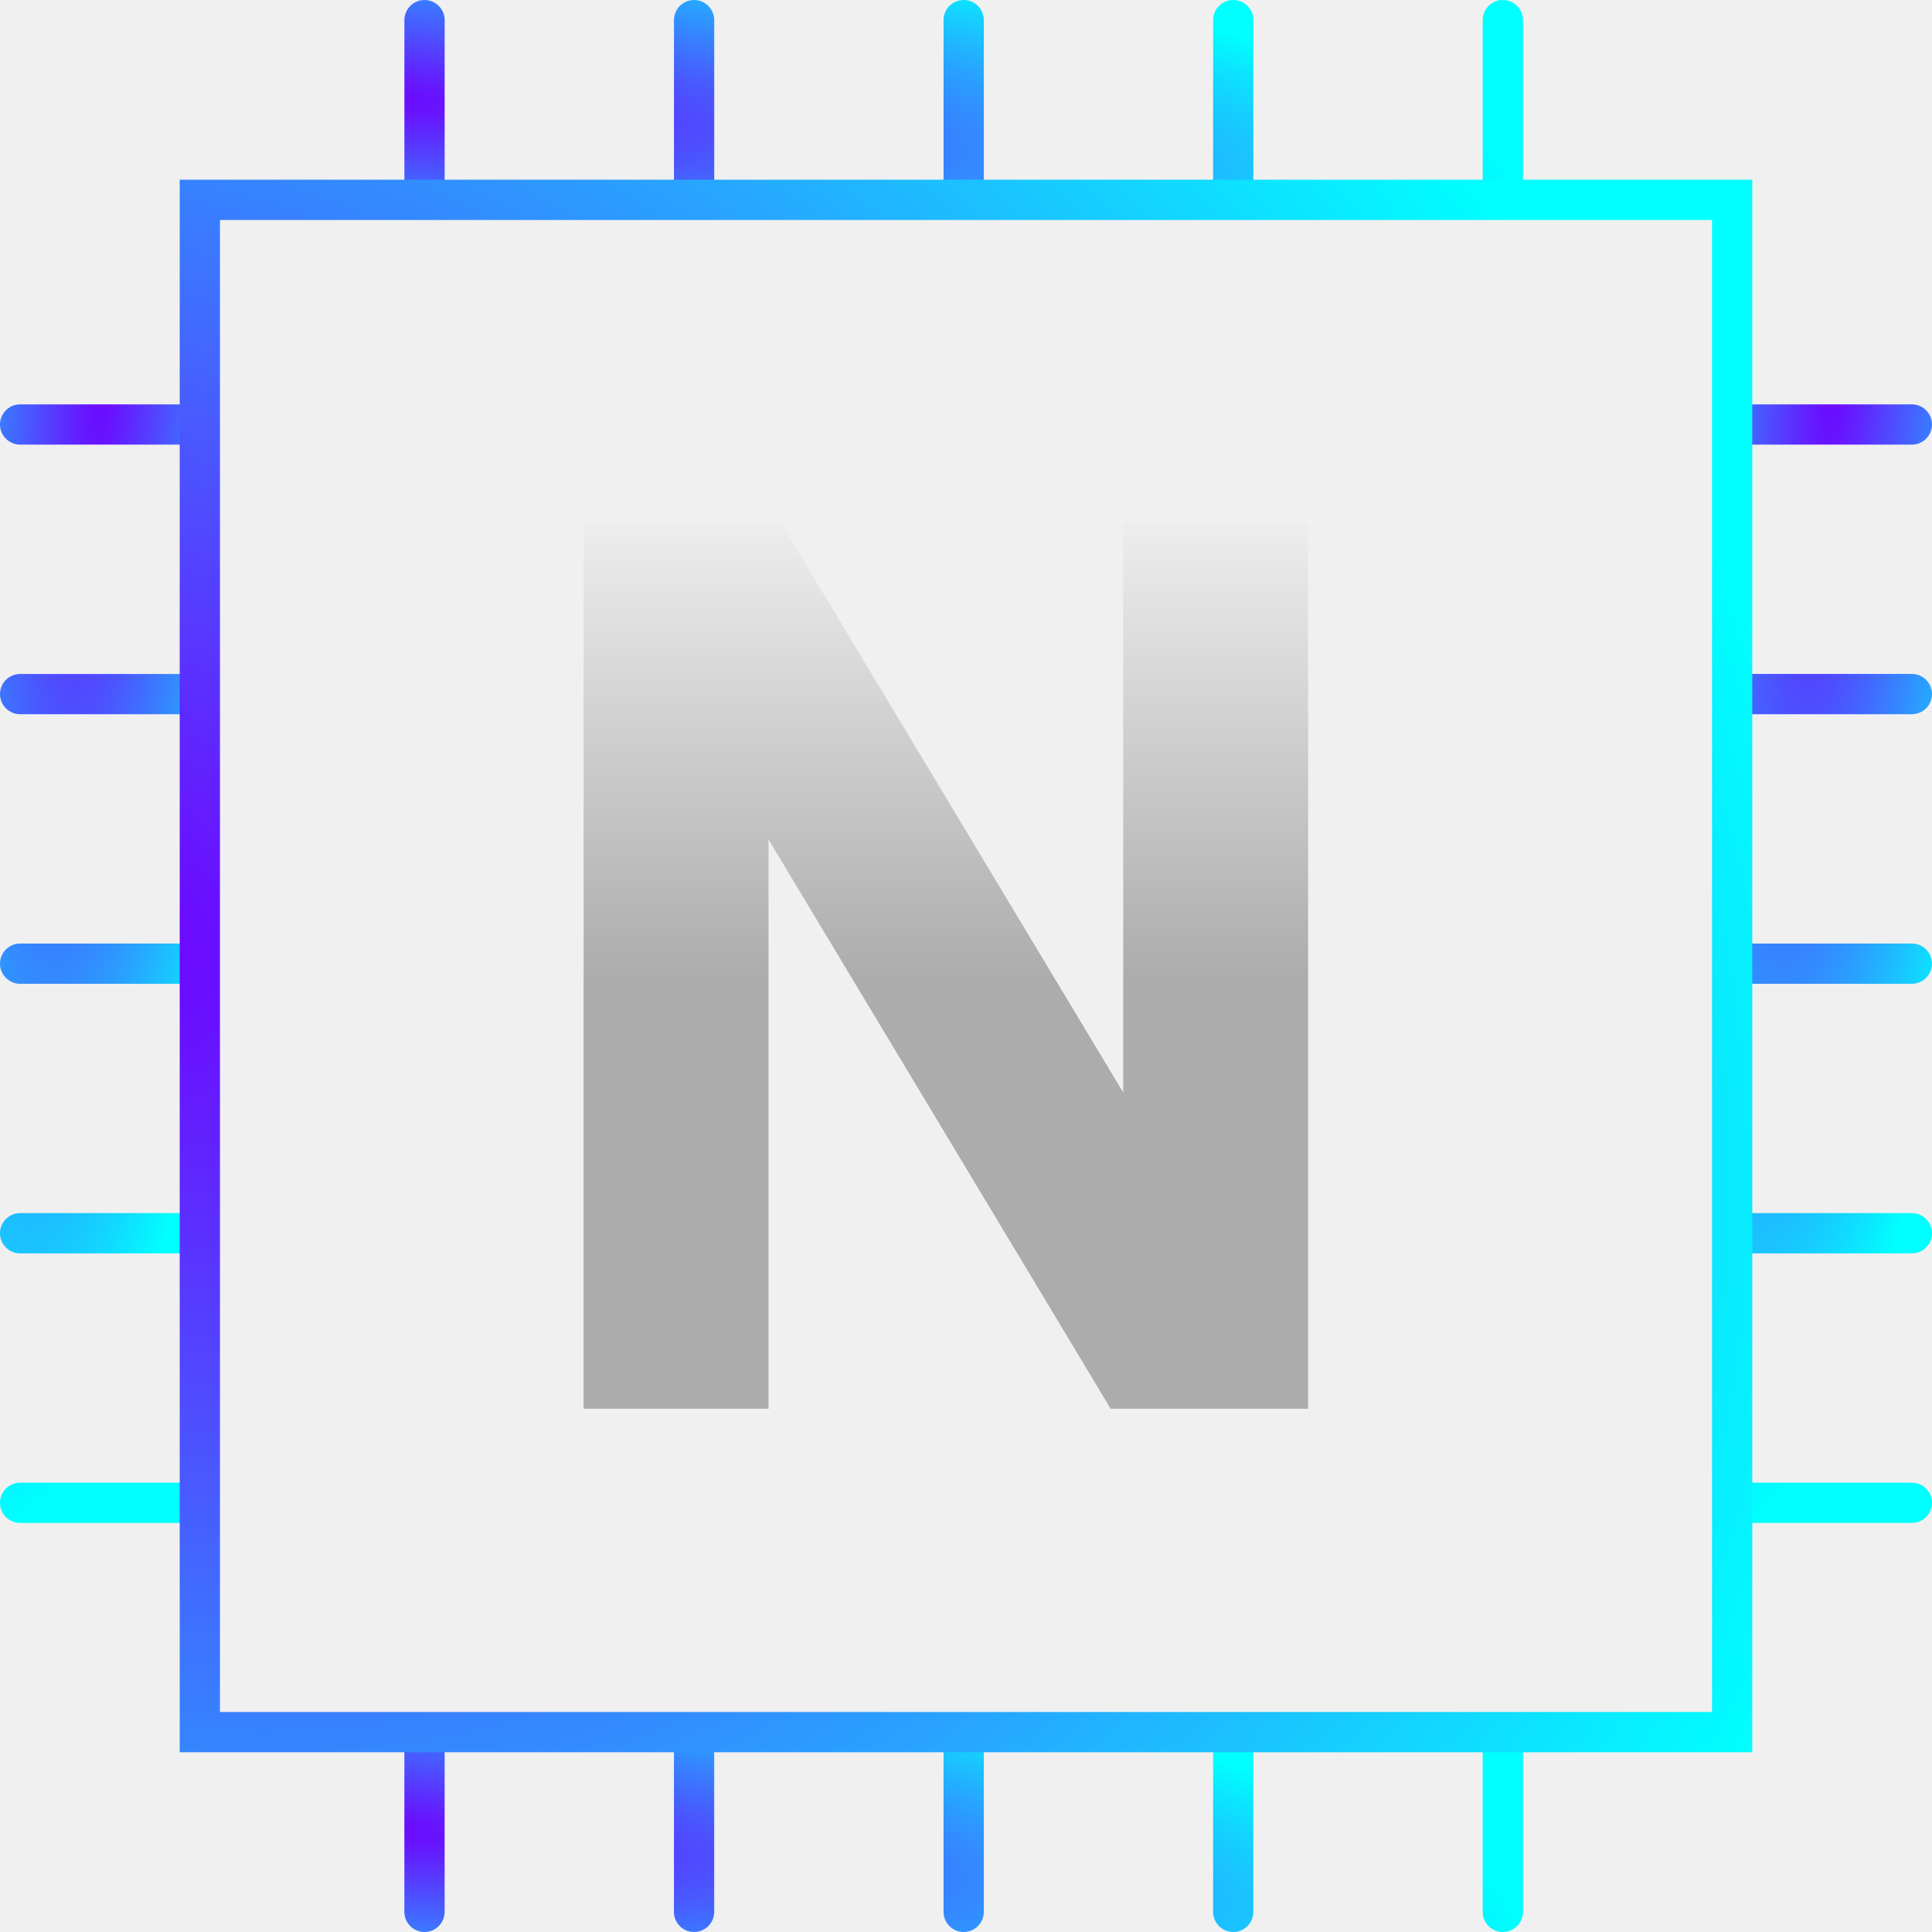
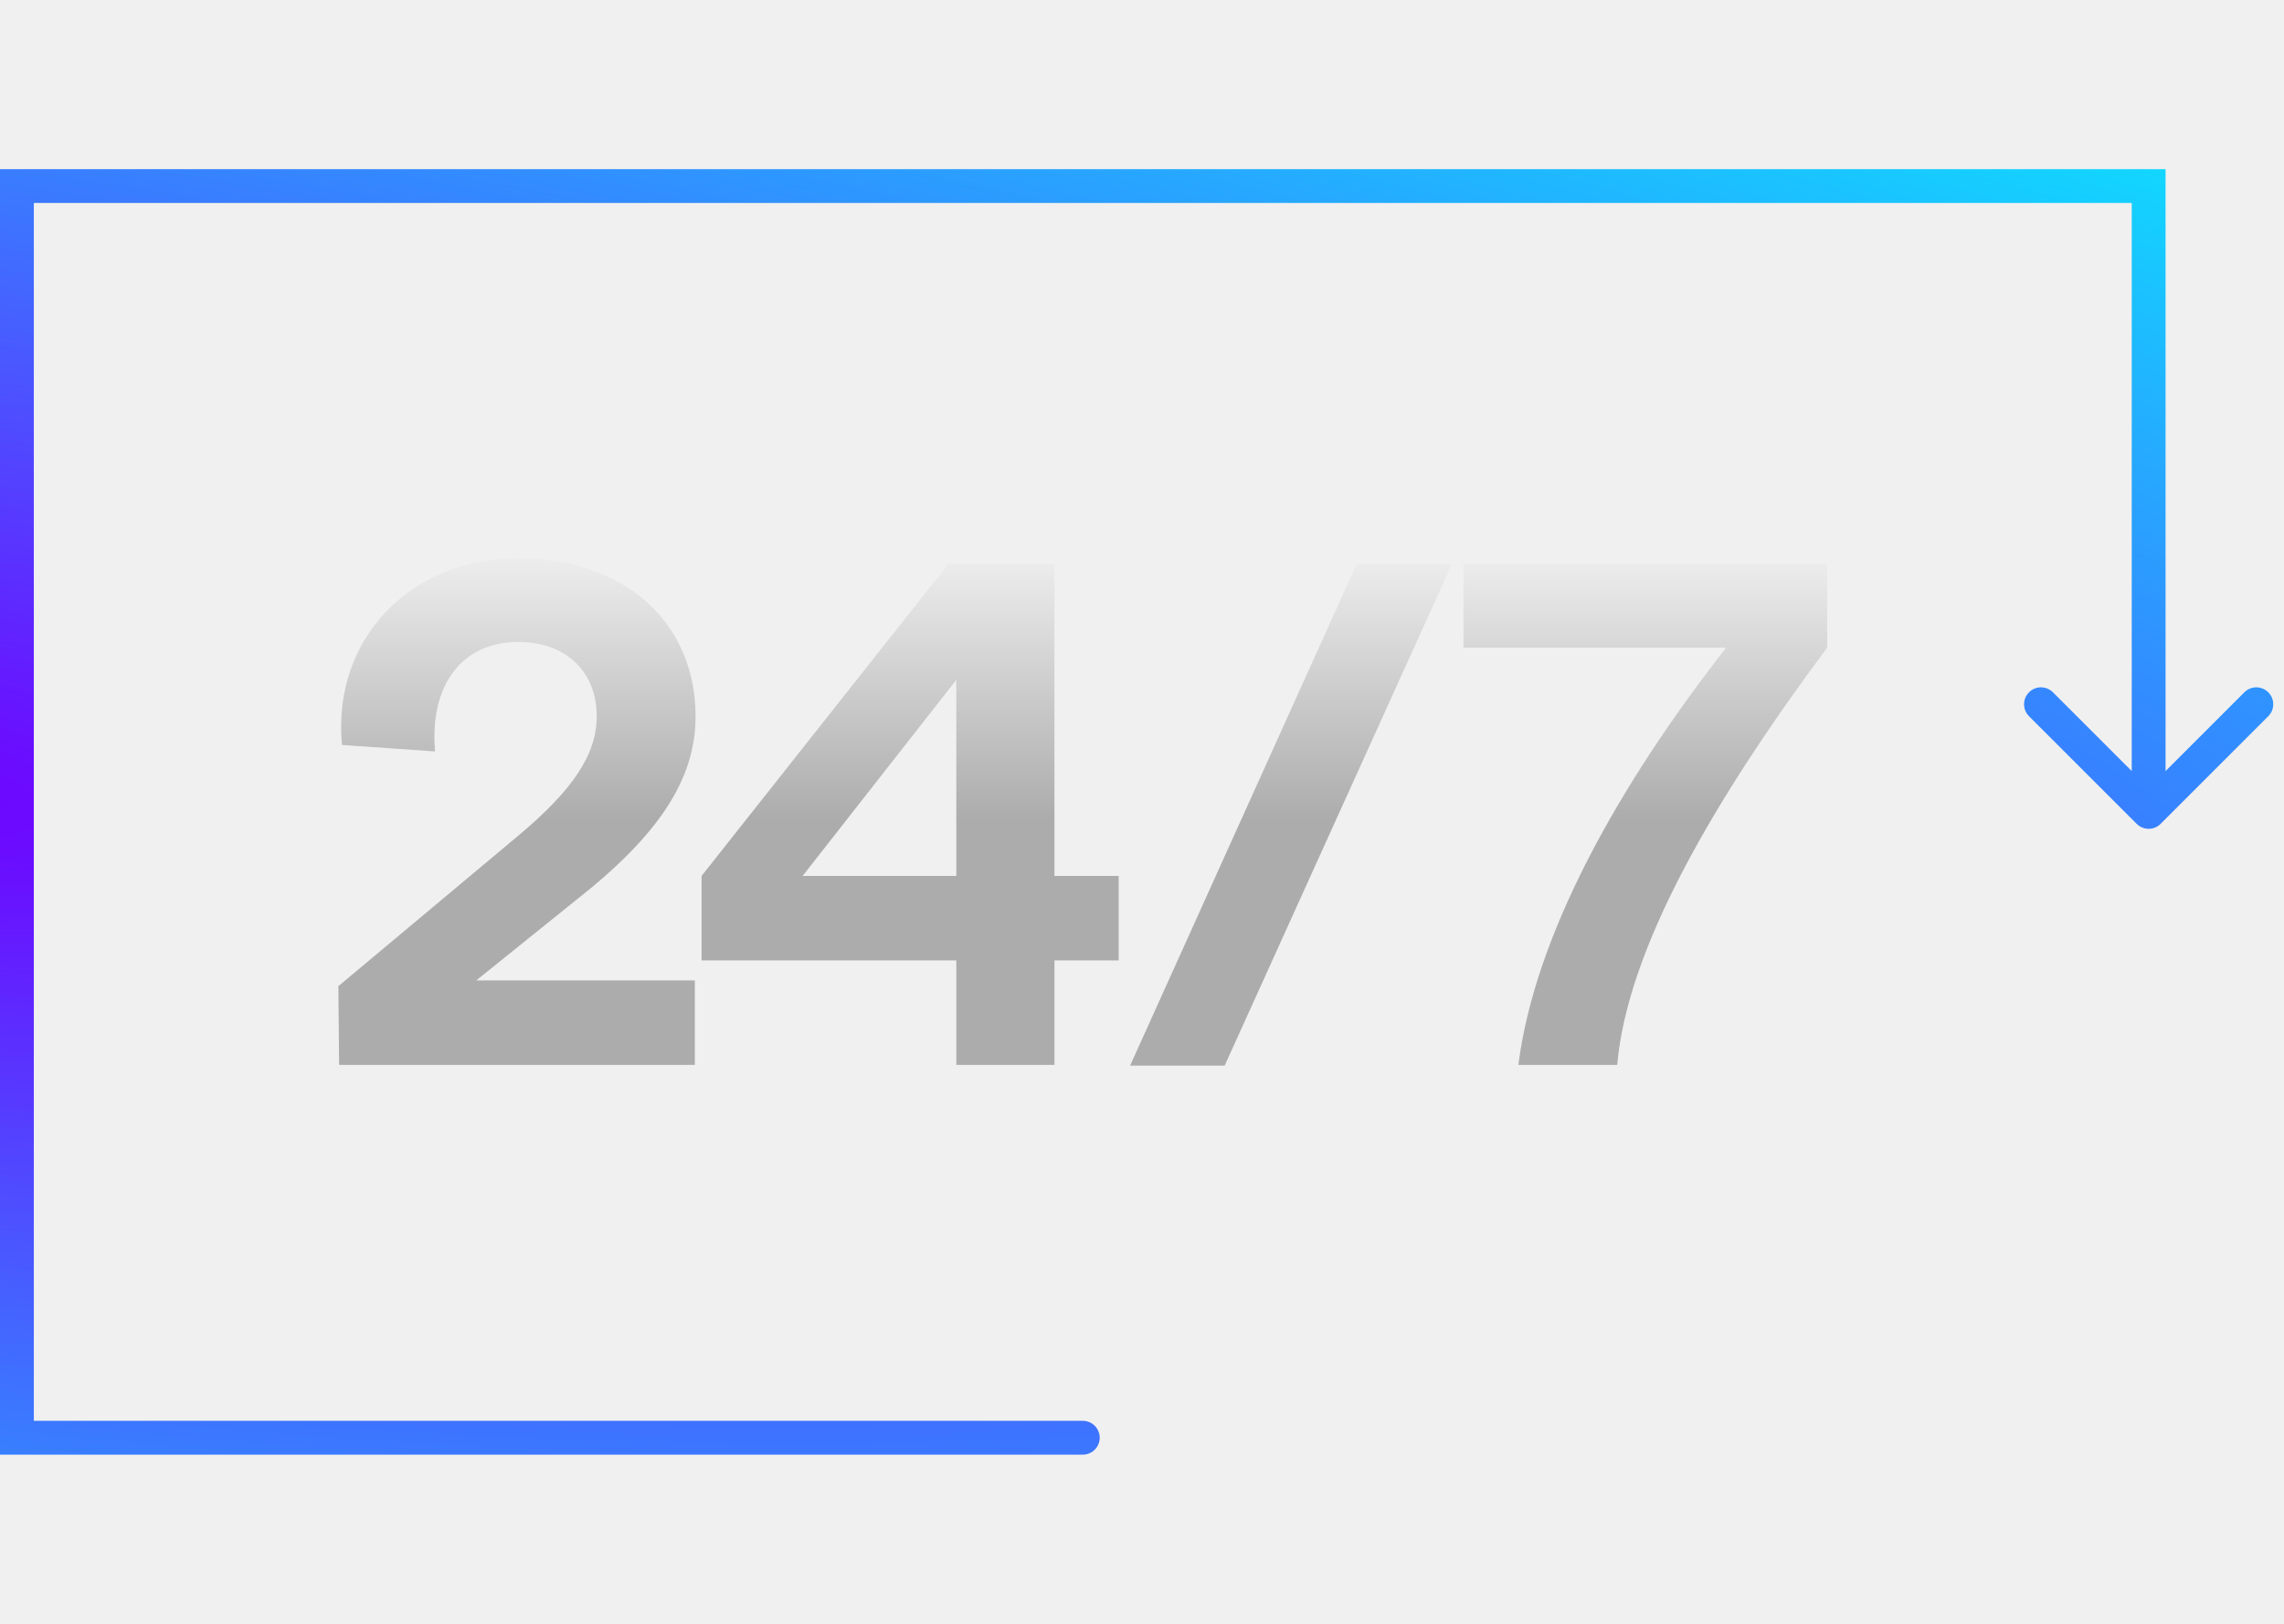
- <svg xmlns="http://www.w3.org/2000/svg" width="96" height="96" viewBox="0 0 96 96" fill="none">
-   <mask id="path-1-inside-1_1518_640" fill="white">
-     <path fill-rule="evenodd" clip-rule="evenodd" d="M21.094 0C21.646 0 22.094 0.448 22.094 1L22.094 9C22.094 9.552 21.646 10 21.094 10C20.541 10 20.094 9.552 20.094 9V1C20.094 0.448 20.541 0 21.094 0ZM34.489 0C35.041 0 35.489 0.448 35.489 1V9C35.489 9.552 35.041 10 34.489 10C33.937 10 33.489 9.552 33.489 9V1C33.489 0.448 33.937 0 34.489 0ZM48.885 1C48.885 0.448 48.437 0 47.885 0C47.333 0 46.885 0.448 46.885 1V9C46.885 9.552 47.333 10 47.885 10C48.437 10 48.885 9.552 48.885 9V1ZM61.28 0C61.833 0 62.28 0.448 62.28 1V9C62.28 9.552 61.833 10 61.28 10C60.728 10 60.28 9.552 60.28 9V1C60.28 0.448 60.728 0 61.28 0ZM75.675 1C75.675 0.448 75.227 0 74.675 0C74.123 0 73.675 0.448 73.675 1V9C73.675 9.552 74.123 10 74.675 10C75.227 10 75.675 9.552 75.675 9V1Z" />
-   </mask>
-   <path d="M22.094 1L24.094 1V1H22.094ZM22.094 9H20.094H22.094ZM24.094 1C24.094 -0.657 22.751 -2 21.094 -2V2C20.541 2 20.094 1.552 20.094 1H24.094ZM24.094 9L24.094 1L20.094 1L20.094 9H24.094ZM21.094 12C22.751 12 24.094 10.657 24.094 9H20.094C20.094 8.448 20.541 8 21.094 8V12ZM18.094 9C18.094 10.657 19.437 12 21.094 12V8C21.646 8 22.094 8.448 22.094 9H18.094ZM18.094 1V9H22.094V1H18.094ZM21.094 -2C19.437 -2 18.094 -0.657 18.094 1H22.094C22.094 1.552 21.646 2 21.094 2V-2ZM37.489 1C37.489 -0.657 36.146 -2 34.489 -2V2C33.937 2 33.489 1.552 33.489 1H37.489ZM37.489 9V1H33.489V9H37.489ZM34.489 12C36.146 12 37.489 10.657 37.489 9H33.489C33.489 8.448 33.937 8 34.489 8V12ZM31.489 9C31.489 10.657 32.832 12 34.489 12V8C35.041 8 35.489 8.448 35.489 9H31.489ZM31.489 1V9H35.489V1H31.489ZM34.489 -2C32.832 -2 31.489 -0.657 31.489 1H35.489C35.489 1.552 35.041 2 34.489 2V-2ZM47.885 2C47.333 2 46.885 1.552 46.885 1H50.885C50.885 -0.657 49.542 -2 47.885 -2V2ZM48.885 1C48.885 1.552 48.437 2 47.885 2V-2C46.228 -2 44.885 -0.657 44.885 1H48.885ZM48.885 9V1H44.885V9H48.885ZM47.885 8C48.437 8 48.885 8.448 48.885 9H44.885C44.885 10.657 46.228 12 47.885 12V8ZM46.885 9C46.885 8.448 47.333 8 47.885 8V12C49.542 12 50.885 10.657 50.885 9H46.885ZM46.885 1V9H50.885V1H46.885ZM64.28 1C64.28 -0.657 62.937 -2 61.28 -2V2C60.728 2 60.28 1.552 60.28 1H64.28ZM64.28 9V1H60.28V9H64.28ZM61.28 12C62.937 12 64.28 10.657 64.28 9H60.28C60.28 8.448 60.728 8 61.28 8V12ZM58.28 9C58.28 10.657 59.623 12 61.28 12V8C61.833 8 62.28 8.448 62.28 9H58.28ZM58.28 1V9H62.28V1H58.28ZM61.28 -2C59.623 -2 58.28 -0.657 58.28 1H62.28C62.28 1.552 61.833 2 61.28 2V-2ZM74.675 2C74.123 2 73.675 1.552 73.675 1H77.675C77.675 -0.657 76.332 -2 74.675 -2V2ZM75.675 1C75.675 1.552 75.227 2 74.675 2V-2C73.018 -2 71.675 -0.657 71.675 1H75.675ZM75.675 9V1H71.675V9H75.675ZM74.675 8C75.227 8 75.675 8.448 75.675 9H71.675C71.675 10.657 73.018 12 74.675 12V8ZM73.675 9C73.675 8.448 74.123 8 74.675 8V12C76.332 12 77.675 10.657 77.675 9H73.675ZM73.675 1V9H77.675V1H73.675Z" fill="url(#paint0_radial_1518_640)" mask="url(#path-1-inside-1_1518_640)" />
-   <mask id="path-3-inside-2_1518_640" fill="white">
-     <path fill-rule="evenodd" clip-rule="evenodd" d="M21.093 86C21.645 86 22.093 86.448 22.093 87L22.093 95C22.093 95.552 21.645 96 21.093 96C20.541 96 20.093 95.552 20.093 95V87C20.093 86.448 20.541 86 21.093 86ZM34.488 86C35.041 86 35.488 86.448 35.488 87V95C35.488 95.552 35.041 96 34.488 96C33.936 96 33.488 95.552 33.488 95V87C33.488 86.448 33.936 86 34.488 86ZM48.884 87C48.884 86.448 48.436 86 47.884 86C47.331 86 46.884 86.448 46.884 87V95C46.884 95.552 47.331 96 47.884 96C48.436 96 48.884 95.552 48.884 95V87ZM61.279 86C61.832 86 62.279 86.448 62.279 87V95C62.279 95.552 61.832 96 61.279 96C60.727 96 60.279 95.552 60.279 95V87C60.279 86.448 60.727 86 61.279 86ZM75.674 87C75.674 86.448 75.226 86 74.674 86C74.121 86 73.674 86.448 73.674 87V95C73.674 95.552 74.121 96 74.674 96C75.226 96 75.674 95.552 75.674 95V87Z" />
-   </mask>
-   <path d="M22.093 87L24.093 87V87H22.093ZM22.093 95H20.093H22.093ZM24.093 87C24.093 85.343 22.75 84 21.093 84V88C20.541 88 20.093 87.552 20.093 87H24.093ZM24.093 95L24.093 87L20.093 87L20.093 95H24.093ZM21.093 98C22.75 98 24.093 96.657 24.093 95H20.093C20.093 94.447 20.541 94 21.093 94V98ZM18.093 95C18.093 96.657 19.436 98 21.093 98V94C21.645 94 22.093 94.447 22.093 95H18.093ZM18.093 87V95H22.093V87H18.093ZM21.093 84C19.436 84 18.093 85.343 18.093 87H22.093C22.093 87.552 21.645 88 21.093 88V84ZM37.488 87C37.488 85.343 36.145 84 34.488 84V88C33.936 88 33.488 87.552 33.488 87H37.488ZM37.488 95V87H33.488V95H37.488ZM34.488 98C36.145 98 37.488 96.657 37.488 95H33.488C33.488 94.447 33.936 94 34.488 94V98ZM31.488 95C31.488 96.657 32.831 98 34.488 98V94C35.041 94 35.488 94.447 35.488 95H31.488ZM31.488 87V95H35.488V87H31.488ZM34.488 84C32.831 84 31.488 85.343 31.488 87H35.488C35.488 87.552 35.041 88 34.488 88V84ZM47.884 88C47.331 88 46.884 87.552 46.884 87H50.884C50.884 85.343 49.541 84 47.884 84V88ZM48.884 87C48.884 87.552 48.436 88 47.884 88V84C46.227 84 44.884 85.343 44.884 87H48.884ZM48.884 95V87H44.884V95H48.884ZM47.884 94C48.436 94 48.884 94.447 48.884 95H44.884C44.884 96.657 46.227 98 47.884 98V94ZM46.884 95C46.884 94.447 47.331 94 47.884 94V98C49.541 98 50.884 96.657 50.884 95H46.884ZM46.884 87V95H50.884V87H46.884ZM64.279 87C64.279 85.343 62.936 84 61.279 84V88C60.727 88 60.279 87.552 60.279 87H64.279ZM64.279 95V87H60.279V95H64.279ZM61.279 98C62.936 98 64.279 96.657 64.279 95H60.279C60.279 94.447 60.727 94 61.279 94V98ZM58.279 95C58.279 96.657 59.622 98 61.279 98V94C61.832 94 62.279 94.447 62.279 95H58.279ZM58.279 87V95H62.279V87H58.279ZM61.279 84C59.622 84 58.279 85.343 58.279 87H62.279C62.279 87.552 61.832 88 61.279 88V84ZM74.674 88C74.121 88 73.674 87.552 73.674 87H77.674C77.674 85.343 76.331 84 74.674 84V88ZM75.674 87C75.674 87.552 75.226 88 74.674 88V84C73.017 84 71.674 85.343 71.674 87H75.674ZM75.674 95V87H71.674V95H75.674ZM74.674 94C75.226 94 75.674 94.447 75.674 95H71.674C71.674 96.657 73.017 98 74.674 98V94ZM73.674 95C73.674 94.447 74.121 94 74.674 94V98C76.331 98 77.674 96.657 77.674 95H73.674ZM73.674 87V95H77.674V87H73.674Z" fill="url(#paint1_radial_1518_640)" mask="url(#path-3-inside-2_1518_640)" />
-   <mask id="path-5-inside-3_1518_640" fill="white">
-     <path fill-rule="evenodd" clip-rule="evenodd" d="M96 34.488C96 35.041 95.552 35.488 95 35.488L87 35.488C86.448 35.488 86 35.041 86 34.488C86 33.936 86.448 33.488 87 33.488L95 33.488C95.552 33.488 96 33.936 96 34.488ZM96 21.093C96 21.645 95.552 22.093 95 22.093L87 22.093C86.448 22.093 86 21.645 86 21.093C86 20.541 86.448 20.093 87 20.093L95 20.093C95.552 20.093 96 20.541 96 21.093ZM95 48.884C95.552 48.884 96 48.436 96 47.884C96 47.331 95.552 46.884 95 46.884L87 46.884C86.448 46.884 86 47.331 86 47.884C86 48.436 86.448 48.884 87 48.884L95 48.884ZM96 61.279C96 61.832 95.552 62.279 95 62.279L87 62.279C86.448 62.279 86 61.832 86 61.279C86 60.727 86.448 60.279 87 60.279L95 60.279C95.552 60.279 96 60.727 96 61.279ZM95 75.674C95.552 75.674 96 75.227 96 74.674C96 74.122 95.552 73.674 95 73.674L87 73.674C86.448 73.674 86 74.122 86 74.674C86 75.227 86.448 75.674 87 75.674L95 75.674Z" />
-   </mask>
-   <path d="M95 35.488L95 37.488L95 35.488ZM87 35.488L87 33.488L87 35.488ZM87 33.488L87 31.488L87 33.488ZM95 33.488L95 35.488L95 33.488ZM95 22.093L95 24.093L95 24.093L95 22.093ZM96 21.093L98 21.093L96 21.093ZM87 22.093L87 20.093L87 22.093ZM87 20.093L87 18.093L87 20.093ZM95 20.093L95 22.093L95 20.093ZM95 48.884L95 50.884L95 48.884ZM95 46.884L95 48.884L95 46.884ZM87 46.884L87 44.884L87 46.884ZM87 48.884L87 46.884L87 48.884ZM95 62.279L95 64.279L95 62.279ZM87 62.279L87 60.279L87 62.279ZM87 60.279L87 58.279L87 60.279ZM95 60.279L95 62.279L95 60.279ZM95 37.488C96.657 37.488 98 36.145 98 34.488L94 34.488C94 33.936 94.448 33.488 95 33.488L95 37.488ZM87 37.488L95 37.488L95 33.488L87 33.488L87 37.488ZM84 34.488C84 36.145 85.343 37.488 87 37.488L87 33.488C87.552 33.488 88 33.936 88 34.488L84 34.488ZM87 31.488C85.343 31.488 84 32.831 84 34.488L88 34.488C88 35.041 87.552 35.488 87 35.488L87 31.488ZM95 31.488L87 31.488L87 35.488L95 35.488L95 31.488ZM98 34.488C98 32.831 96.657 31.488 95 31.488L95 35.488C94.448 35.488 94 35.041 94 34.488L98 34.488ZM95 24.093C96.657 24.093 98 22.75 98 21.093L94 21.093C94 20.541 94.448 20.093 95 20.093L95 24.093ZM87 24.093L95 24.093L95 20.093L87 20.093L87 24.093ZM84 21.093C84 22.75 85.343 24.093 87 24.093L87 20.093C87.552 20.093 88 20.541 88 21.093L84 21.093ZM87 18.093C85.343 18.093 84 19.436 84 21.093L88 21.093C88 21.645 87.552 22.093 87 22.093L87 18.093ZM95 18.093L87 18.093L87 22.093L95 22.093L95 18.093ZM98 21.093C98 19.436 96.657 18.093 95 18.093L95 22.093C94.448 22.093 94 21.645 94 21.093L98 21.093ZM94 47.884C94 47.331 94.448 46.884 95 46.884L95 50.884C96.657 50.884 98 49.541 98 47.884L94 47.884ZM95 48.884C94.448 48.884 94 48.436 94 47.884L98 47.884C98 46.227 96.657 44.884 95 44.884L95 48.884ZM87 48.884L95 48.884L95 44.884L87 44.884L87 48.884ZM88 47.884C88 48.436 87.552 48.884 87 48.884L87 44.884C85.343 44.884 84 46.227 84 47.884L88 47.884ZM87 46.884C87.552 46.884 88 47.331 88 47.884L84 47.884C84 49.541 85.343 50.884 87 50.884L87 46.884ZM95 46.884L87 46.884L87 50.884L95 50.884L95 46.884ZM95 64.279C96.657 64.279 98 62.936 98 61.279L94 61.279C94 60.727 94.448 60.279 95 60.279L95 64.279ZM87 64.279L95 64.279L95 60.279L87 60.279L87 64.279ZM84 61.279C84 62.936 85.343 64.279 87 64.279L87 60.279C87.552 60.279 88 60.727 88 61.279L84 61.279ZM87 58.279C85.343 58.279 84 59.622 84 61.279L88 61.279C88 61.832 87.552 62.279 87 62.279L87 58.279ZM95 58.279L87 58.279L87 62.279L95 62.279L95 58.279ZM98 61.279C98 59.622 96.657 58.279 95 58.279L95 62.279C94.448 62.279 94 61.832 94 61.279L98 61.279ZM94 74.674C94 74.122 94.448 73.674 95 73.674L95 77.674C96.657 77.674 98 76.331 98 74.674L94 74.674ZM95 75.674C94.448 75.674 94 75.227 94 74.674L98 74.674C98 73.017 96.657 71.674 95 71.674L95 75.674ZM87 75.674L95 75.674L95 71.674L87 71.674L87 75.674ZM88 74.674C88 75.227 87.552 75.674 87 75.674L87 71.674C85.343 71.674 84 73.017 84 74.674L88 74.674ZM87 73.674C87.552 73.674 88 74.122 88 74.674L84 74.674C84 76.331 85.343 77.674 87 77.674L87 73.674ZM95 73.674L87 73.674L87 77.674L95 77.674L95 73.674Z" fill="url(#paint2_radial_1518_640)" mask="url(#path-5-inside-3_1518_640)" />
-   <mask id="path-7-inside-4_1518_640" fill="white">
-     <path fill-rule="evenodd" clip-rule="evenodd" d="M10 34.489C10 35.041 9.552 35.489 9 35.489L1 35.489C0.448 35.489 0 35.041 0 34.489C0 33.937 0.448 33.489 1 33.489L9 33.489C9.552 33.489 10 33.937 10 34.489ZM10 21.093C10 21.645 9.552 22.093 9 22.093L1 22.093C0.448 22.093 0 21.645 0 21.093C0 20.541 0.448 20.093 1 20.093L9 20.093C9.552 20.093 10 20.541 10 21.093ZM9 48.884C9.552 48.884 10 48.436 10 47.884C10 47.331 9.552 46.884 9 46.884L1 46.884C0.448 46.884 0 47.331 0 47.884C0 48.436 0.448 48.884 1 48.884L9 48.884ZM10 61.279C10 61.832 9.552 62.279 9 62.279L1 62.279C0.448 62.279 0 61.832 0 61.279C0 60.727 0.448 60.279 1 60.279L9 60.279C9.552 60.279 10 60.727 10 61.279ZM9 75.675C9.552 75.675 10 75.227 10 74.675C10 74.123 9.552 73.675 9 73.675L1 73.675C0.448 73.675 0 74.123 0 74.675C0 75.227 0.448 75.675 1 75.675L9 75.675Z" />
-   </mask>
-   <path d="M9 22.093L9 24.093L9 24.093L9 22.093ZM10 21.093L12 21.093L10 21.093ZM1 22.093L1 20.093L1 22.093ZM9 75.675L9 73.675L9 75.675ZM9 73.675L9 71.675L9 73.675ZM1 73.675L1 75.675L1 73.675ZM1 75.675L1 77.675L1 75.675ZM9 37.489C10.657 37.489 12 36.146 12 34.489L8 34.489C8 33.937 8.448 33.489 9 33.489L9 37.489ZM1 37.489L9 37.489L9 33.489L1 33.489L1 37.489ZM-2 34.489C-2 36.146 -0.657 37.489 1 37.489L1 33.489C1.553 33.489 2 33.937 2 34.489L-2 34.489ZM1 31.489C-0.657 31.489 -2 32.832 -2 34.489L2 34.489C2 35.041 1.553 35.489 1 35.489L1 31.489ZM9 31.489L1 31.489L1 35.489L9 35.489L9 31.489ZM12 34.489C12 32.832 10.657 31.489 9 31.489L9 35.489C8.448 35.489 8 35.041 8 34.489L12 34.489ZM9 24.093C10.657 24.093 12 22.75 12 21.093L8 21.093C8 20.541 8.448 20.093 9 20.093L9 24.093ZM1 24.093L9 24.093L9 20.093L1 20.093L1 24.093ZM-2 21.093C-2 22.75 -0.657 24.093 1 24.093L1 20.093C1.553 20.093 2 20.541 2 21.093L-2 21.093ZM1 18.093C-0.657 18.093 -2 19.436 -2 21.093L2 21.093C2 21.645 1.553 22.093 1 22.093L1 18.093ZM9 18.093L1 18.093L1 22.093L9 22.093L9 18.093ZM12 21.093C12 19.436 10.657 18.093 9 18.093L9 22.093C8.448 22.093 8 21.645 8 21.093L12 21.093ZM8 47.884C8 47.331 8.448 46.884 9 46.884L9 50.884C10.657 50.884 12 49.541 12 47.884L8 47.884ZM9 48.884C8.448 48.884 8 48.436 8 47.884L12 47.884C12 46.227 10.657 44.884 9 44.884L9 48.884ZM1 48.884L9 48.884L9 44.884L1 44.884L1 48.884ZM2 47.884C2 48.436 1.553 48.884 1 48.884L1 44.884C-0.657 44.884 -2 46.227 -2 47.884L2 47.884ZM1 46.884C1.553 46.884 2 47.331 2 47.884L-2 47.884C-2 49.541 -0.657 50.884 1 50.884L1 46.884ZM9 46.884L1 46.884L1 50.884L9 50.884L9 46.884ZM9 64.279C10.657 64.279 12 62.936 12 61.279L8 61.279C8 60.727 8.448 60.279 9 60.279L9 64.279ZM1 64.279L9 64.279L9 60.279L1 60.279L1 64.279ZM-2 61.279C-2 62.936 -0.657 64.279 1 64.279L1 60.279C1.553 60.279 2 60.727 2 61.279L-2 61.279ZM1 58.279C-0.657 58.279 -2 59.622 -2 61.279L2 61.279C2 61.832 1.553 62.279 1 62.279L1 58.279ZM9 58.279L1 58.279L1 62.279L9 62.279L9 58.279ZM12 61.279C12 59.622 10.657 58.279 9 58.279L9 62.279C8.448 62.279 8 61.832 8 61.279L12 61.279ZM8 74.675C8 74.123 8.448 73.675 9 73.675L9 77.675C10.657 77.675 12 76.332 12 74.675L8 74.675ZM9 75.675C8.448 75.675 8 75.227 8 74.675L12 74.675C12 73.018 10.657 71.675 9 71.675L9 75.675ZM1 75.675L9 75.675L9 71.675L1 71.675L1 75.675ZM2 74.675C2 75.227 1.553 75.675 1 75.675L1 71.675C-0.657 71.675 -2 73.018 -2 74.675L2 74.675ZM1 73.675C1.553 73.675 2 74.123 2 74.675L-2 74.675C-2 76.332 -0.657 77.675 1 77.675L1 73.675ZM9 73.675L1 73.675L1 77.675L9 77.675L9 73.675Z" fill="url(#paint3_radial_1518_640)" mask="url(#path-7-inside-4_1518_640)" />
-   <rect x="9.93" y="9.93" width="76.139" height="76.139" stroke="url(#paint4_radial_1518_640)" stroke-width="2" stroke-linecap="round" />
-   <path d="M29 70V26H38.812L55.812 54.286V26H65V70H55.188L38.188 41.714V70H29Z" fill="url(#paint5_linear_1518_640)" />
+ <svg xmlns="http://www.w3.org/2000/svg" width="135" height="96" viewBox="0 0 135 96" fill="none">
+   <path d="M20.043 62.958L20 58.303L30.62 49.417C33.862 46.709 35.27 44.594 35.27 42.351C35.27 39.685 33.435 37.951 30.62 37.951C27.294 37.951 25.374 40.532 25.715 44.425L20.213 44.044C19.616 37.739 24.308 33 30.62 33C36.933 33 41.113 36.808 41.113 42.351C41.113 46.075 38.938 49.375 34.033 53.226L28.147 57.965H41.07V62.958H20.043Z" fill="url(#paint0_linear_1518_588)" />
+   <path d="M56.524 62.958V56.78H41.468V51.787L56.055 33.339H62.325V51.787H66.121V56.78H62.325V62.958H56.524ZM47.439 51.787H56.524V40.193L47.439 51.787Z" fill="url(#paint1_linear_1518_588)" />
+   <path d="M66.797 63L80.19 33.339H85.82L72.385 63H66.797Z" fill="url(#paint2_linear_1518_588)" />
+   <path d="M89.745 62.958C90.726 55.257 95.673 46.413 102.029 38.289H86.503V33.339H108V38.289C101.346 47.217 96.185 56.061 95.588 62.958H89.745Z" fill="url(#paint3_linear_1518_588)" />
+   <path d="M1 11V10H0V11H1ZM127 11H128V10H127V11ZM1 85H0V86H1V85ZM126.293 48.707C126.683 49.098 127.317 49.098 127.707 48.707L134.071 42.343C134.462 41.953 134.462 41.319 134.071 40.929C133.681 40.538 133.047 40.538 132.657 40.929L127 46.586L121.343 40.929C120.953 40.538 120.319 40.538 119.929 40.929C119.538 41.319 119.538 41.953 119.929 42.343L126.293 48.707ZM64 86C64.552 86 65 85.552 65 85C65 84.448 64.552 84 64 84V86ZM1 12H127V10H1V12ZM2 85V11H0V85H2ZM126 11V48H128V11H126ZM64 84H1V86H64V84Z" fill="url(#paint4_radial_1518_588)" />
  <defs>
-     <radialGradient id="paint0_radial_1518_640" cx="0" cy="0" r="1" gradientUnits="userSpaceOnUse" gradientTransform="translate(17.4679 4.76744) rotate(5.13684) scale(58.4416 10.4231)">
+     <linearGradient id="paint0_linear_1518_588" x1="64.739" y1="33" x2="64.739" y2="64.614" gradientUnits="userSpaceOnUse">
+       <stop stop-color="#EEEDED" />
+       <stop offset="0.49" stop-color="#ACACAC" />
+     </linearGradient>
+     <linearGradient id="paint1_linear_1518_588" x1="64.739" y1="33" x2="64.739" y2="64.614" gradientUnits="userSpaceOnUse">
+       <stop stop-color="#EEEDED" />
+       <stop offset="0.49" stop-color="#ACACAC" />
+     </linearGradient>
+     <linearGradient id="paint2_linear_1518_588" x1="64.739" y1="33" x2="64.739" y2="64.614" gradientUnits="userSpaceOnUse">
+       <stop stop-color="#EEEDED" />
+       <stop offset="0.49" stop-color="#ACACAC" />
+     </linearGradient>
+     <linearGradient id="paint3_linear_1518_588" x1="64.739" y1="33" x2="64.739" y2="64.614" gradientUnits="userSpaceOnUse">
+       <stop stop-color="#EEEDED" />
+       <stop offset="0.49" stop-color="#ACACAC" />
+     </linearGradient>
+     <radialGradient id="paint4_radial_1518_588" cx="0" cy="0" r="1" gradientUnits="userSpaceOnUse" gradientTransform="translate(-12.6062 46.2791) rotate(7.31575) scale(304.082 76.8114)">
      <stop stop-color="#7000FF" />
      <stop offset="1" stop-color="#00FFFF" />
    </radialGradient>
-     <radialGradient id="paint1_radial_1518_640" cx="0" cy="0" r="1" gradientUnits="userSpaceOnUse" gradientTransform="translate(17.4669 90.7673) rotate(5.13669) scale(58.4416 10.4228)">
-       <stop stop-color="#7000FF" />
-       <stop offset="1" stop-color="#00FFFF" />
-     </radialGradient>
-     <radialGradient id="paint2_radial_1518_640" cx="0" cy="0" r="1" gradientUnits="userSpaceOnUse" gradientTransform="translate(91.2326 17.4674) rotate(95.1368) scale(58.4416 10.4231)">
-       <stop stop-color="#7000FF" />
-       <stop offset="1" stop-color="#00FFFF" />
-     </radialGradient>
-     <radialGradient id="paint3_radial_1518_640" cx="0" cy="0" r="1" gradientUnits="userSpaceOnUse" gradientTransform="translate(5.2327 17.4674) rotate(95.1366) scale(58.4421 10.4228)">
-       <stop stop-color="#7000FF" />
-       <stop offset="1" stop-color="#00FFFF" />
-     </radialGradient>
-     <radialGradient id="paint4_radial_1518_640" cx="0" cy="0" r="1" gradientUnits="userSpaceOnUse" gradientTransform="translate(5.23808 46.1827) rotate(26.549) scale(91.4772 73.151)">
-       <stop stop-color="#7000FF" />
-       <stop offset="1" stop-color="#00FFFF" />
-     </radialGradient>
-     <linearGradient id="paint5_linear_1518_640" x1="47.302" y1="26" x2="47.302" y2="72.367" gradientUnits="userSpaceOnUse">
-       <stop stop-color="#EEEDED" />
-       <stop offset="0.49" stop-color="#ACACAC" />
-     </linearGradient>
  </defs>
</svg>
